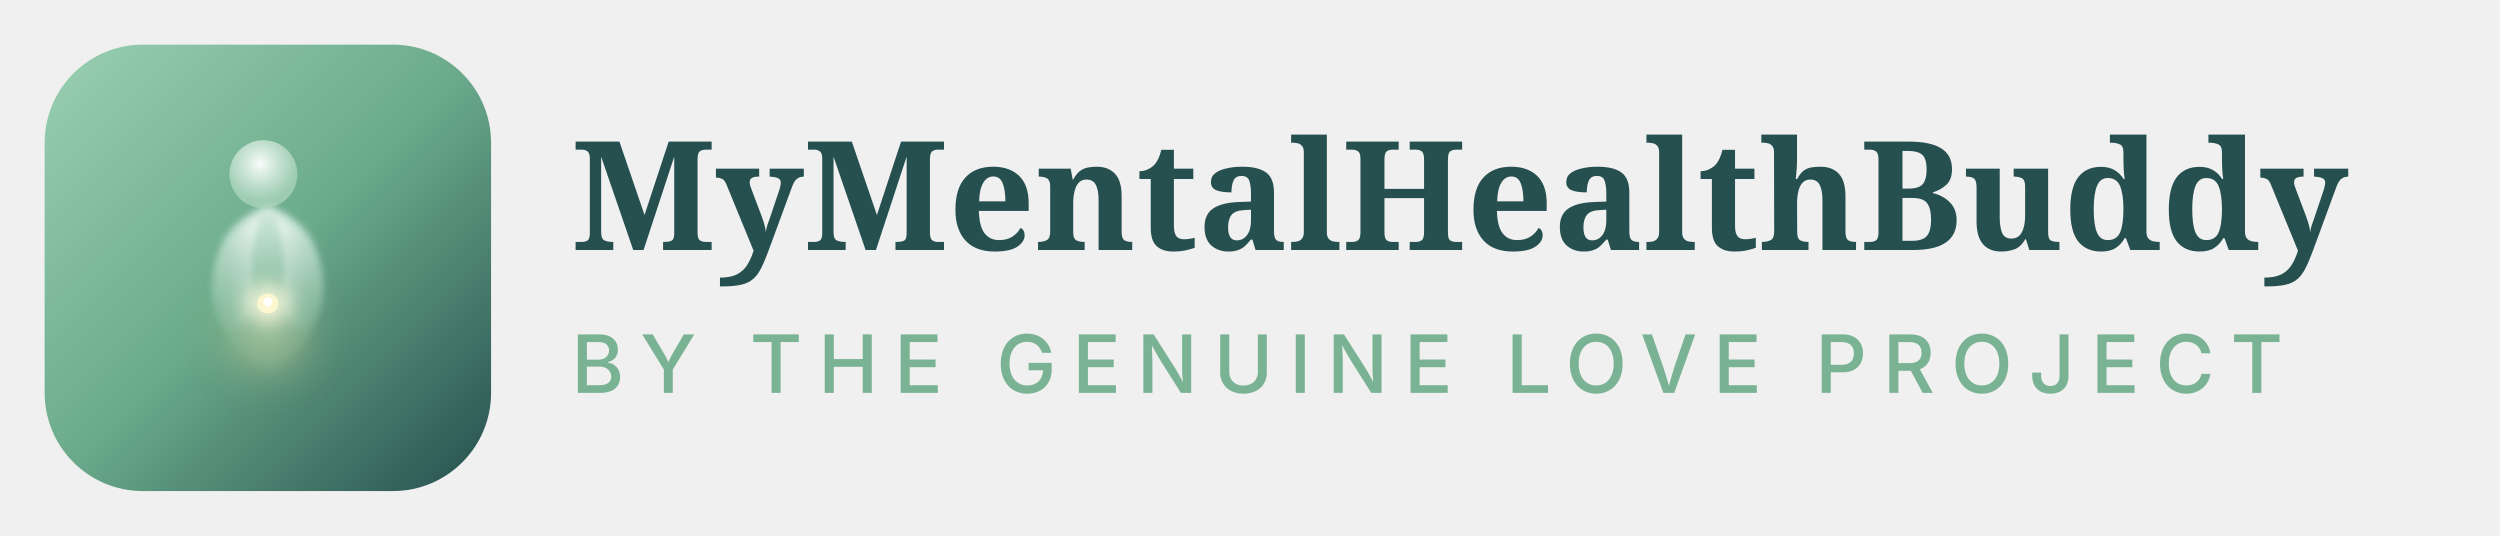
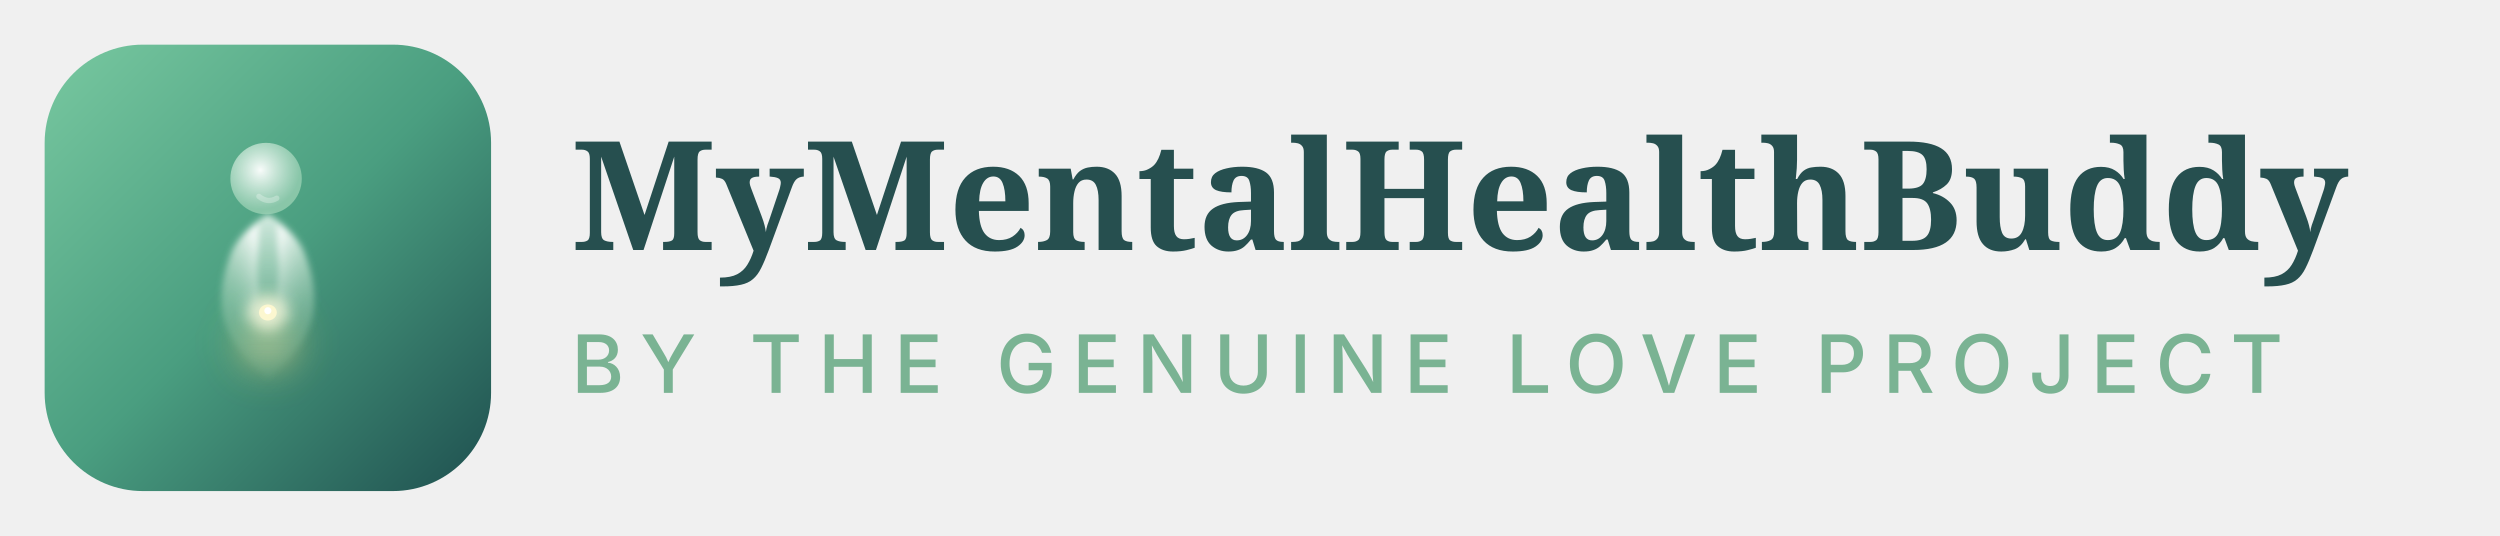
<svg xmlns="http://www.w3.org/2000/svg" viewBox="0 0 280 60" width="280" height="60">
  <defs>
    <linearGradient id="lbg" x1="0%" y1="0%" x2="100%" y2="100%">
-       <stop offset="0%" stop-color="#9ad0b2" />
-       <stop offset="50%" stop-color="#6aaa8a" />
-       <stop offset="100%" stop-color="#264f4f" />
+       <stop offset="0%" stop-color="#78c8a0" />
+       <stop offset="50%" stop-color="#4a9e80" />
+       <stop offset="100%" stop-color="#1e4f4f" />
    </linearGradient>
    <radialGradient id="lglow" cx="50%" cy="62%" r="20%">
      <stop offset="0%" stop-color="#ffffff" stop-opacity="0.95" />
-       <stop offset="50%" stop-color="#ffe088" stop-opacity="0.5" />
+       <stop offset="50%" stop-color="#ffd860" stop-opacity="0.45" />
      <stop offset="100%" stop-color="#d4a843" stop-opacity="0" />
    </radialGradient>
    <linearGradient id="lbody" x1="50%" y1="0%" x2="50%" y2="100%">
      <stop offset="0%" stop-color="#e8f6ee" stop-opacity="0.88" />
-       <stop offset="50%" stop-color="#b0d8c0" stop-opacity="0.52" />
-       <stop offset="100%" stop-color="#7ab393" stop-opacity="0.16" />
+       <stop offset="50%" stop-color="#b0d8c0" stop-opacity="0.50" />
+       <stop offset="100%" stop-color="#78b898" stop-opacity="0.15" />
    </linearGradient>
-     <linearGradient id="larm-l" x1="100%" y1="0%" x2="0%" y2="100%">
+     <linearGradient id="lal" x1="80%" y1="10%" x2="20%" y2="90%">
      <stop offset="0%" stop-color="#ffffff" stop-opacity="0.76" />
-       <stop offset="100%" stop-color="#7ab393" stop-opacity="0.14" />
+       <stop offset="100%" stop-color="#78b898" stop-opacity="0.12" />
    </linearGradient>
-     <linearGradient id="larm-r" x1="0%" y1="0%" x2="100%" y2="100%">
+     <linearGradient id="lar" x1="20%" y1="10%" x2="80%" y2="90%">
      <stop offset="0%" stop-color="#ffffff" stop-opacity="0.72" />
-       <stop offset="100%" stop-color="#7ab393" stop-opacity="0.12" />
+       <stop offset="100%" stop-color="#78b898" stop-opacity="0.10" />
    </linearGradient>
-     <radialGradient id="lhead" cx="45%" cy="35%" r="55%">
+     <radialGradient id="lh" cx="42%" cy="38%" r="55%">
      <stop offset="0%" stop-color="#ffffff" stop-opacity="0.96" />
-       <stop offset="100%" stop-color="#b0d8c0" stop-opacity="0.70" />
+       <stop offset="100%" stop-color="#a0d4b8" stop-opacity="0.72" />
    </radialGradient>
-     <filter id="ls" x="-10%" y="-10%" width="120%" height="120%">
-       <feGaussianBlur in="SourceGraphic" stdDeviation="0.4" />
-     </filter>
-     <filter id="la" x="-12%" y="-12%" width="124%" height="124%">
+     <filter id="ls" x="-8%" y="-8%" width="116%" height="116%">
      <feGaussianBlur in="SourceGraphic" stdDeviation="0.35" />
    </filter>
    <filter id="lg" x="-50%" y="-50%" width="200%" height="200%">
-       <feGaussianBlur in="SourceGraphic" stdDeviation="2.5" />
+       <feGaussianBlur in="SourceGraphic" stdDeviation="2" />
    </filter>
-     <filter id="lgc" x="-40%" y="-40%" width="180%" height="180%">
-       <feGaussianBlur in="SourceGraphic" stdDeviation="1" />
+     <filter id="lc" x="-30%" y="-30%" width="160%" height="160%">
+       <feGaussianBlur in="SourceGraphic" stdDeviation="0.8" />
    </filter>
  </defs>
  <g transform="translate(5, 5)">
    <rect width="50" height="50" rx="11" fill="url(#lbg)" />
-     <ellipse cx="25" cy="30" rx="12" ry="11" fill="url(#lglow)" filter="url(#lg)" />
+     <ellipse cx="25" cy="31" rx="11" ry="10" fill="url(#lglow)" filter="url(#lg)" />
    <g filter="url(#ls)">
-       <path d="M25,18 C23.5,18.5 21,20 20,22 C19,24 18.5,26.5 19,29 C19.5,31 20.5,33 22,34.5 C23.5,35.8 24.5,36.5 25,37 C25.5,36.5 26.5,35.8 28,34.5 C29.5,33 30.5,31 31,29 C31.5,26.5 31,24 30,22 C29,20 26.5,18.5 25,18Z" fill="url(#lbody)" />
+       <path d="M25,19 C24,19.5 22,21 21,23 C20,25.5 19.5,28 20,30.5 C20.5,32.5 21.5,34 23,35.5 C24,36.5 24.8,37 25,37.5 C25.2,37 26,36.5 27,35.5 C28.5,34 29.5,32.5 30,30.5 C30.5,28 30,25.5 29,23 C28,21 26,19.5 25,19Z" fill="url(#lbody)" />
+       <path d="M24,20 C23,20.5 21.5,22 20.8,24 C20,26 20,28 20.5,29.5 C21,31 22,31.5 22.8,31 C23.5,30.5 24,29.5 24,28.5 C24,27.5 23.8,26.5 23.8,25 C23.8,24 24,22 24,20Z" fill="url(#lal)" />
+       <path d="M26,20 C27,20.5 28.5,22 29.2,24 C30,26 30,28 29.5,29.5 C29,31 28,31.5 27.2,31 C26.5,30.5 26,29.5 26,28.5 C26,27.5 26.2,26.5 26.2,25 C26.2,24 26,22 26,20Z" fill="url(#lar)" />
    </g>
-     <g filter="url(#la)">
-       <path d="M24,19.5 C22.5,20 21,21.5 20,23.5 C19,25.5 18.5,27.5 19,29.5 C19.5,31 20.5,32 21.5,31.8 C22.3,31.6 23,30.8 23.3,29.5 C23.5,28.5 23.3,27 23.2,25.5 C23,24 23.5,21.5 24,19.5Z" fill="url(#larm-l)" />
-       <path d="M26,19.5 C27.5,20 29,21.5 30,23.5 C31,25.5 31.5,27.5 31,29.5 C30.5,31 29.5,32 28.5,31.8 C27.7,31.6 27,30.8 26.7,29.5 C26.5,28.5 26.7,27 26.8,25.5 C27,24 26.5,21.5 26,19.5Z" fill="url(#larm-r)" />
-     </g>
-     <circle cx="24.5" cy="14.5" r="3.8" fill="url(#lhead)" />
-     <ellipse cx="25" cy="29" rx="2.5" ry="2.3" fill="#fffbe0" opacity="0.80" filter="url(#lgc)" />
-     <ellipse cx="25" cy="29" rx="1.2" ry="1.1" fill="#fff8d0" opacity="0.90" />
-     <circle cx="25" cy="28.8" r="0.5" fill="#ffffff" opacity="0.95" />
+     <circle cx="24.8" cy="15" r="4" fill="url(#lh)" />
+     <path d="M24,17 Q25,17.8 26,17.2" fill="none" stroke="rgba(255,255,255,0.28)" stroke-width="0.6" stroke-linecap="round" />
+     <ellipse cx="25" cy="30" rx="2.2" ry="2" fill="#fffbe0" opacity="0.78" filter="url(#lc)" />
+     <ellipse cx="25" cy="30" rx="1" ry="0.9" fill="#fff8d0" opacity="0.90" />
+     <circle cx="25" cy="29.8" r="0.4" fill="#ffffff" opacity="0.95" />
  </g>
  <text x="64" y="28" font-family="'Playfair Display', Georgia, serif" font-size="17" font-weight="700" fill="#264f4f">MyMentalHealthBuddy</text>
  <text x="64" y="44" font-family="'Inter', sans-serif" font-size="9" font-weight="500" fill="#7ab393" letter-spacing="1.8">BY THE GENUINE LOVE PROJECT</text>
</svg>
